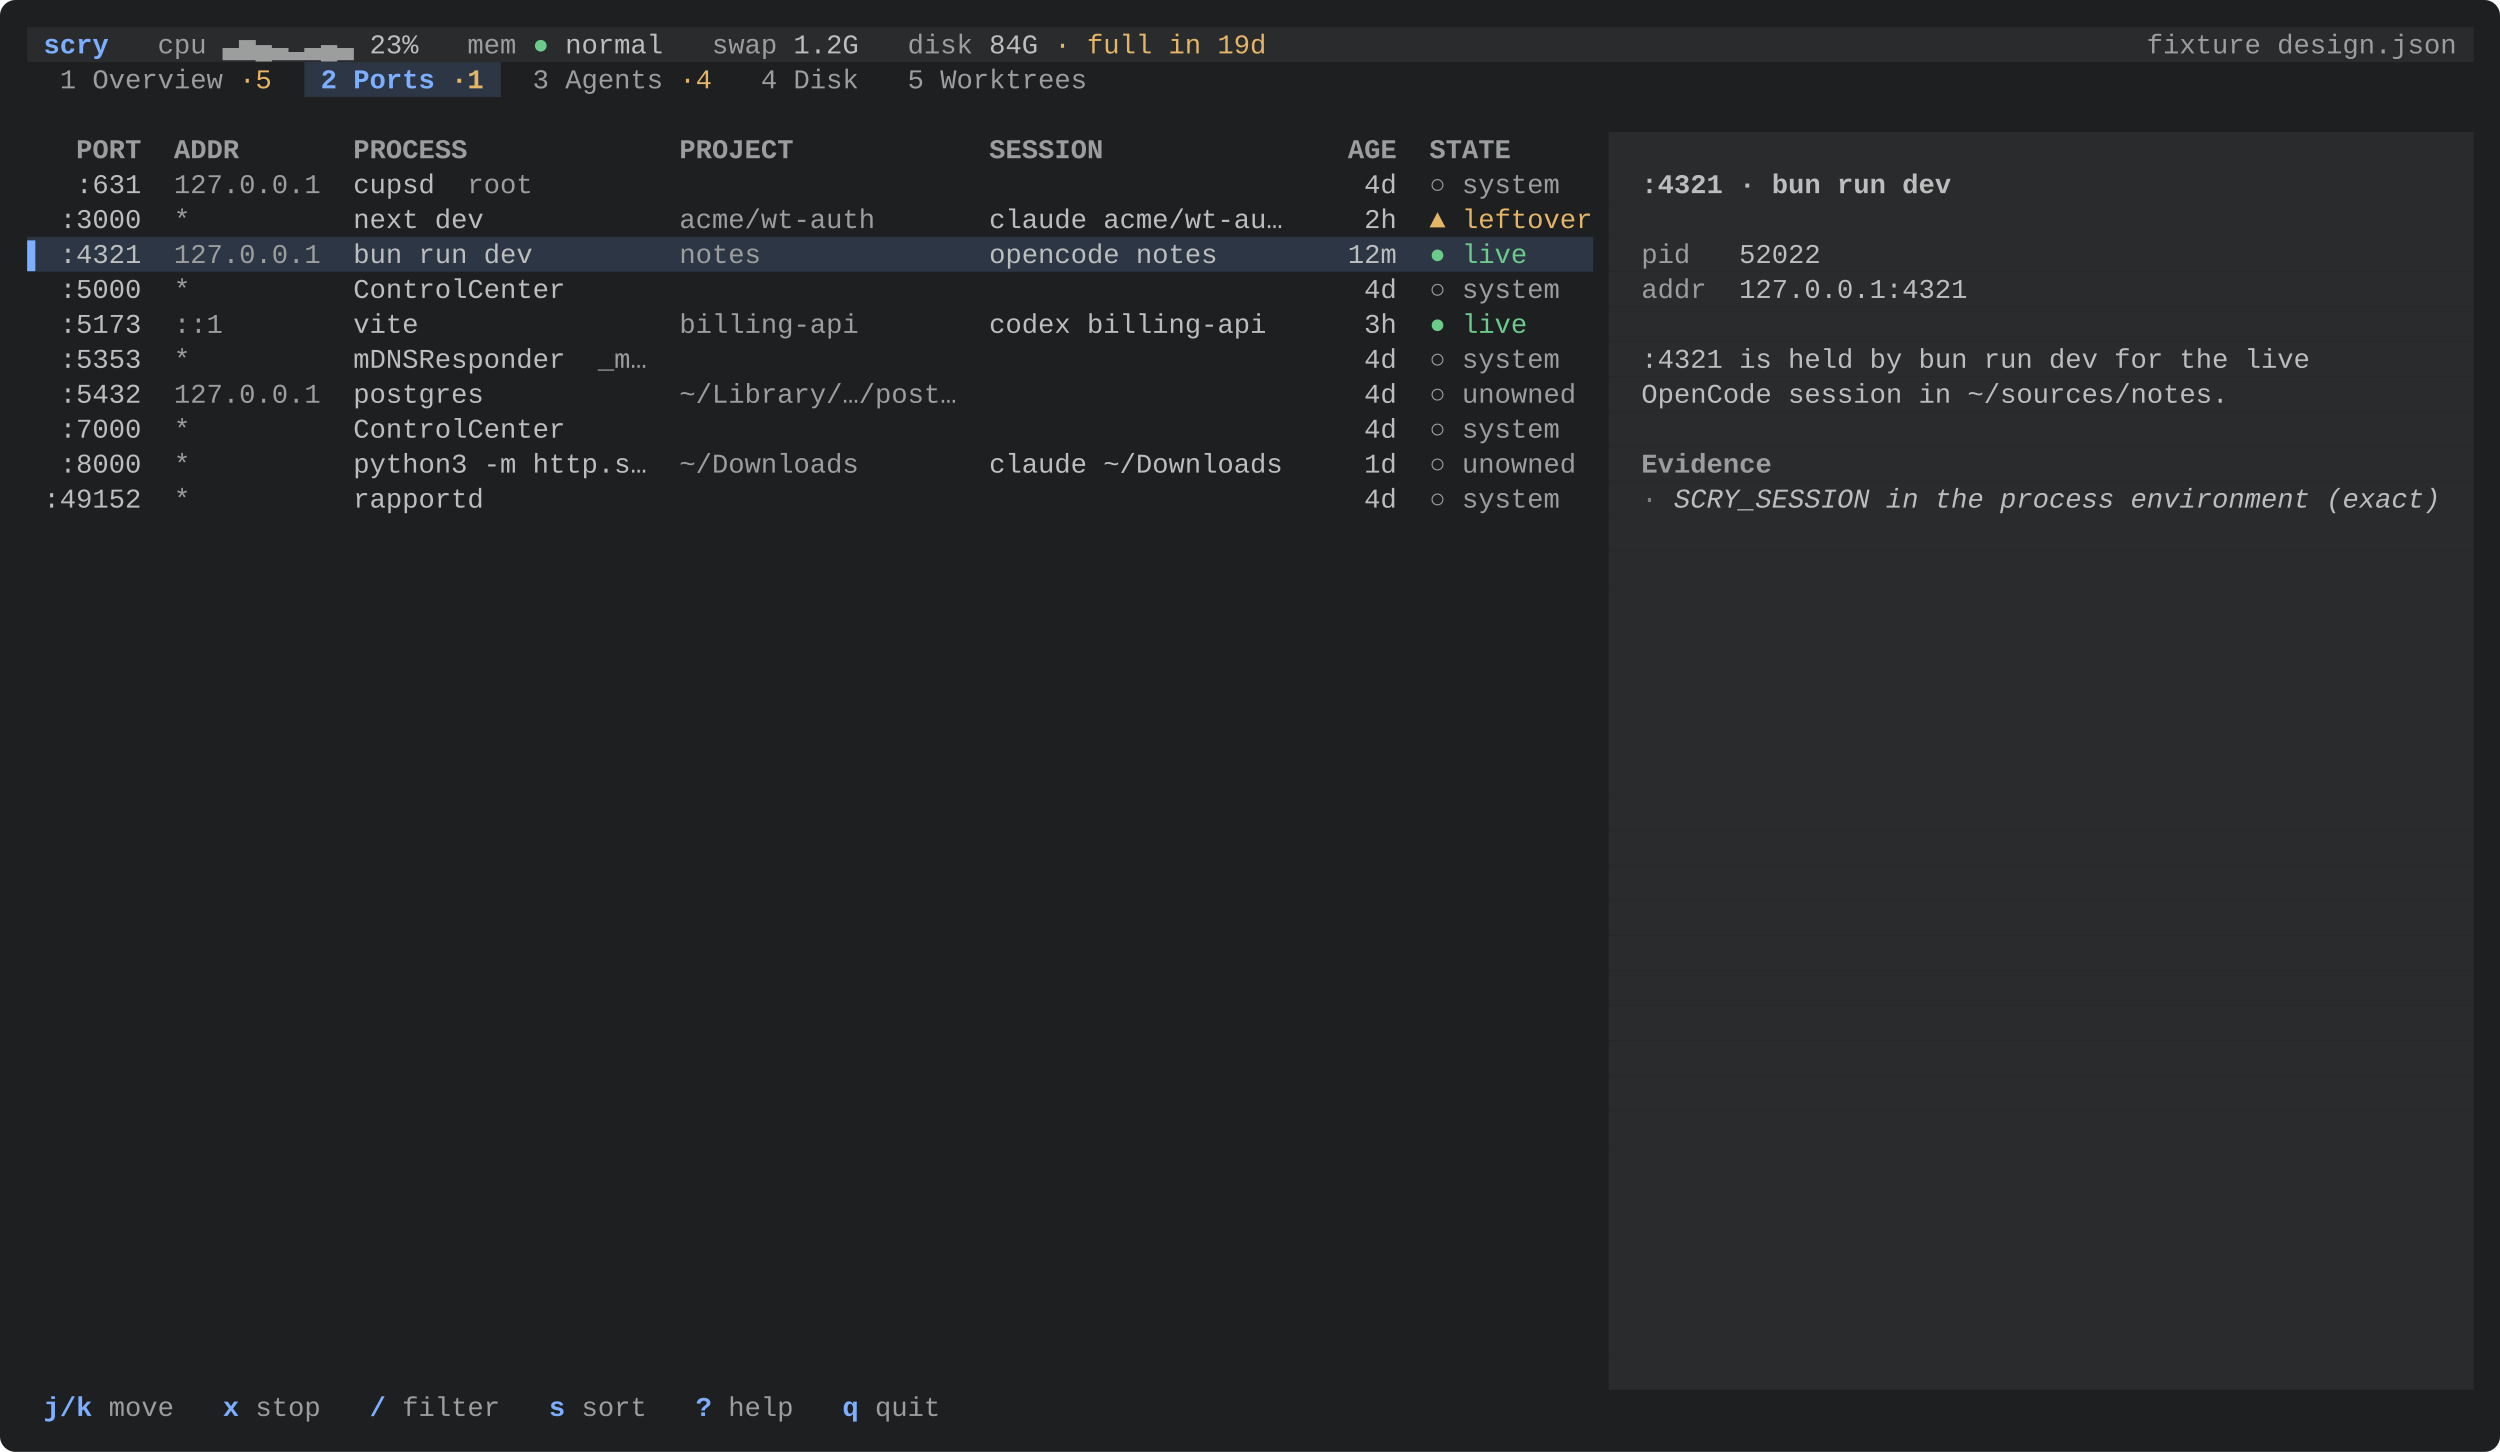
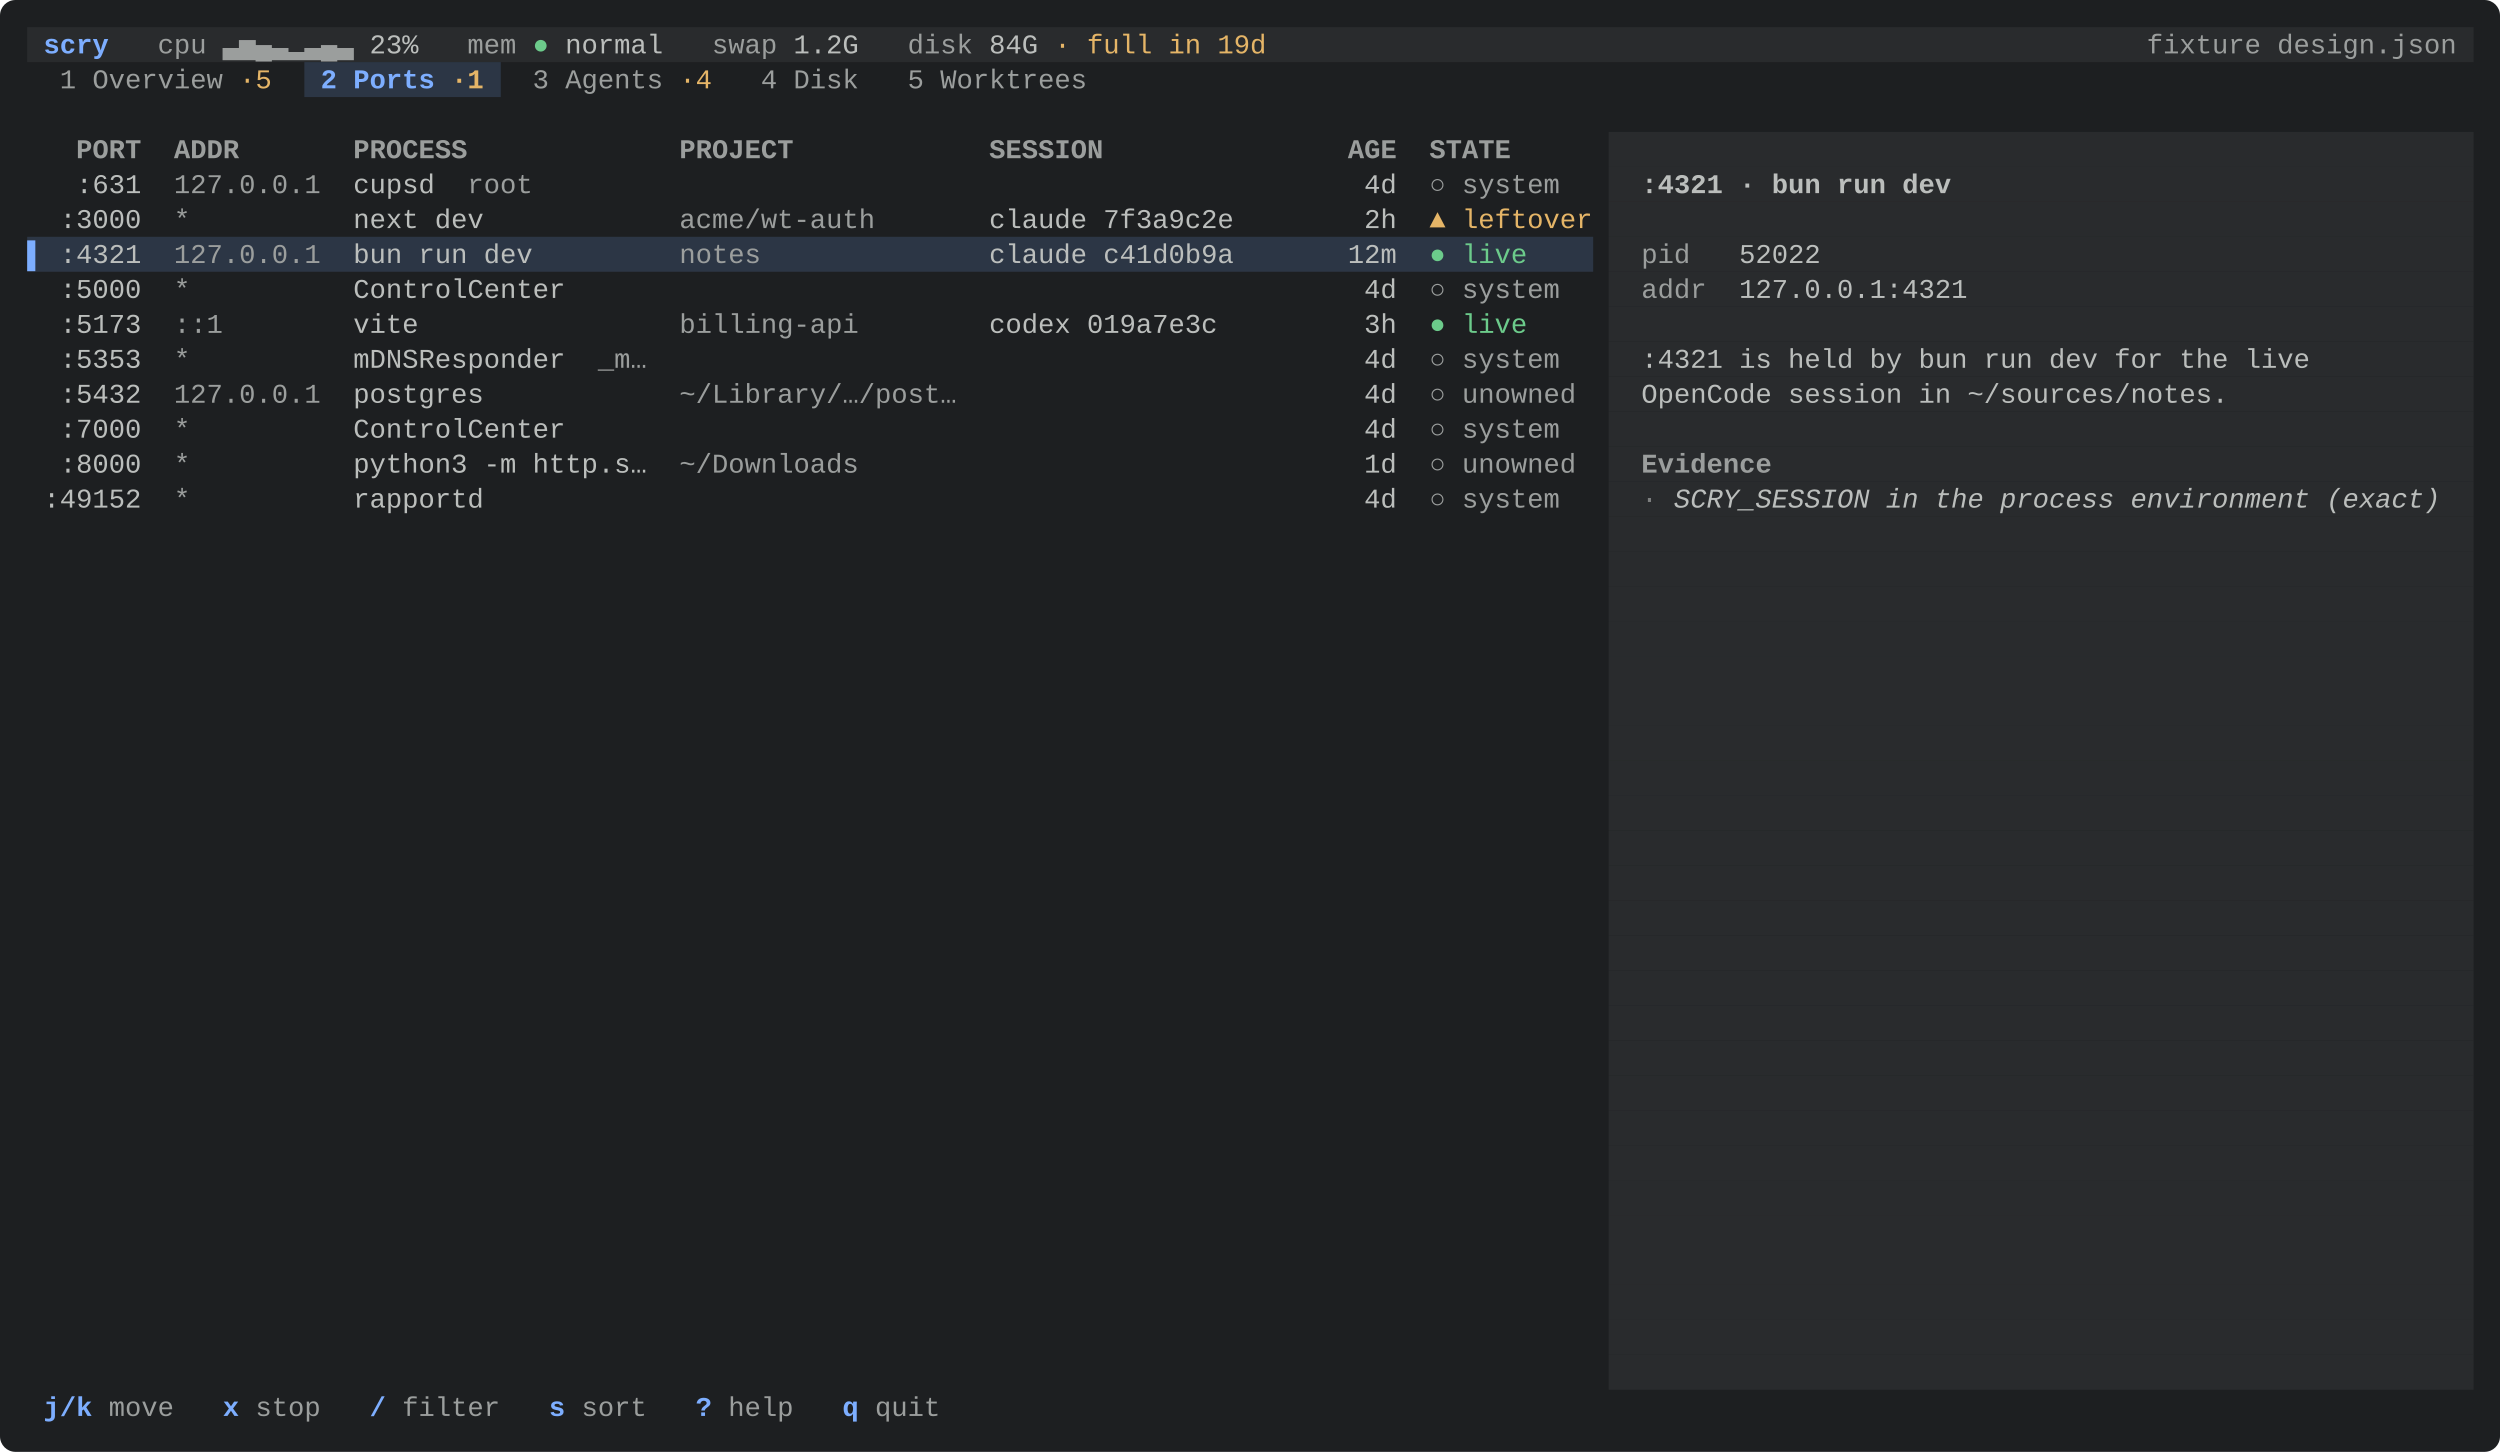
<svg xmlns="http://www.w3.org/2000/svg" width="1288" height="748" viewBox="0 0 1288 748">
  <style>text{font-family:ui-monospace,SFMono-Regular,"SF Mono",Menlo,Consolas,"Liberation Mono","DejaVu Sans Mono",monospace;font-size:14px;white-space:pre}</style>
  <rect width="1288" height="748" rx="8" fill="#1d1f21" />
  <g transform="translate(14 14)">
    <rect x="0.0" y="0" width="1260.4" height="18" fill="#292b2d" />
    <text x="8.4" y="13.5" fill="#7daeff" textLength="33.6" lengthAdjust="spacingAndGlyphs" xml:space="preserve" font-weight="700">scry</text>
    <text x="67.2" y="13.5" fill="#9b9e9d" textLength="100.8" lengthAdjust="spacingAndGlyphs" xml:space="preserve">cpu ▃▅▄▃▂▃▄▃</text>
    <text x="176.4" y="13.5" fill="#bbbebc" textLength="25.2" lengthAdjust="spacingAndGlyphs" xml:space="preserve">23%</text>
    <text x="226.8" y="13.5" fill="#9b9e9d" textLength="25.2" lengthAdjust="spacingAndGlyphs" xml:space="preserve">mem</text>
    <text x="260.4" y="13.5" fill="#6ccb8b" textLength="8.4" lengthAdjust="spacingAndGlyphs" xml:space="preserve">●</text>
    <text x="277.2" y="13.5" fill="#bbbebc" textLength="50.4" lengthAdjust="spacingAndGlyphs" xml:space="preserve">normal</text>
    <text x="352.8" y="13.5" fill="#9b9e9d" textLength="33.6" lengthAdjust="spacingAndGlyphs" xml:space="preserve">swap</text>
    <text x="394.8" y="13.5" fill="#bbbebc" textLength="33.6" lengthAdjust="spacingAndGlyphs" xml:space="preserve">1.2G</text>
    <text x="453.6" y="13.5" fill="#9b9e9d" textLength="33.6" lengthAdjust="spacingAndGlyphs" xml:space="preserve">disk</text>
    <text x="495.6" y="13.5" fill="#bbbebc" textLength="25.2" lengthAdjust="spacingAndGlyphs" xml:space="preserve">84G</text>
    <text x="529.2" y="13.5" fill="#e5b567" textLength="109.2" lengthAdjust="spacingAndGlyphs" xml:space="preserve">· full in 19d</text>
    <text x="1092.0" y="13.5" fill="#9b9e9d" textLength="159.6" lengthAdjust="spacingAndGlyphs" xml:space="preserve">fixture design.json</text>
    <rect x="142.8" y="18" width="101.2" height="18" fill="#2c3645" />
    <text x="16.8" y="31.5" fill="#9b9e9d" textLength="84.0" lengthAdjust="spacingAndGlyphs" xml:space="preserve">1 Overview</text>
    <text x="109.2" y="31.5" fill="#e5b567" textLength="16.8" lengthAdjust="spacingAndGlyphs" xml:space="preserve">·5</text>
    <text x="151.2" y="31.5" fill="#7daeff" textLength="58.8" lengthAdjust="spacingAndGlyphs" xml:space="preserve" font-weight="700">2 Ports</text>
    <text x="218.4" y="31.5" fill="#e5b567" textLength="16.8" lengthAdjust="spacingAndGlyphs" xml:space="preserve" font-weight="700">·1</text>
    <text x="260.4" y="31.5" fill="#9b9e9d" textLength="67.2" lengthAdjust="spacingAndGlyphs" xml:space="preserve">3 Agents</text>
    <text x="336.0" y="31.5" fill="#e5b567" textLength="16.8" lengthAdjust="spacingAndGlyphs" xml:space="preserve">·4</text>
    <text x="378.0" y="31.5" fill="#9b9e9d" textLength="50.4" lengthAdjust="spacingAndGlyphs" xml:space="preserve">4 Disk</text>
    <text x="453.6" y="31.5" fill="#9b9e9d" textLength="92.4" lengthAdjust="spacingAndGlyphs" xml:space="preserve">5 Worktrees</text>
    <rect x="814.8" y="54" width="445.6" height="18" fill="#292b2d" />
    <text x="25.2" y="67.5" fill="#9b9e9d" textLength="33.6" lengthAdjust="spacingAndGlyphs" xml:space="preserve" font-weight="700">PORT</text>
    <text x="75.6" y="67.5" fill="#9b9e9d" textLength="33.6" lengthAdjust="spacingAndGlyphs" xml:space="preserve" font-weight="700">ADDR</text>
    <text x="168.0" y="67.5" fill="#9b9e9d" textLength="58.8" lengthAdjust="spacingAndGlyphs" xml:space="preserve" font-weight="700">PROCESS</text>
    <text x="336.0" y="67.5" fill="#9b9e9d" textLength="58.8" lengthAdjust="spacingAndGlyphs" xml:space="preserve" font-weight="700">PROJECT</text>
    <text x="495.6" y="67.5" fill="#9b9e9d" textLength="58.8" lengthAdjust="spacingAndGlyphs" xml:space="preserve" font-weight="700">SESSION</text>
    <text x="680.4" y="67.5" fill="#9b9e9d" textLength="25.2" lengthAdjust="spacingAndGlyphs" xml:space="preserve" font-weight="700">AGE</text>
    <text x="722.4" y="67.5" fill="#9b9e9d" textLength="42.0" lengthAdjust="spacingAndGlyphs" xml:space="preserve" font-weight="700">STATE</text>
    <rect x="814.8" y="72" width="445.6" height="18" fill="#292b2d" />
    <text x="25.2" y="85.5" fill="#bbbebc" textLength="33.6" lengthAdjust="spacingAndGlyphs" xml:space="preserve">:631</text>
    <text x="75.6" y="85.5" fill="#9b9e9d" textLength="75.6" lengthAdjust="spacingAndGlyphs" xml:space="preserve">127.0.0.1</text>
    <text x="168.0" y="85.5" fill="#bbbebc" textLength="42.0" lengthAdjust="spacingAndGlyphs" xml:space="preserve">cupsd</text>
    <text x="226.8" y="85.5" fill="#9b9e9d" textLength="33.6" lengthAdjust="spacingAndGlyphs" xml:space="preserve">root</text>
    <text x="688.8" y="85.5" fill="#bbbebc" textLength="16.8" lengthAdjust="spacingAndGlyphs" xml:space="preserve">4d</text>
    <text x="722.4" y="85.5" fill="#9b9e9d" textLength="67.2" lengthAdjust="spacingAndGlyphs" xml:space="preserve">○ system</text>
    <text x="831.6" y="85.5" fill="#bbbebc" textLength="159.6" lengthAdjust="spacingAndGlyphs" xml:space="preserve" font-weight="700">:4321 · bun run dev</text>
    <rect x="814.8" y="90" width="445.6" height="18" fill="#292b2d" />
    <text x="16.8" y="103.5" fill="#bbbebc" textLength="42.0" lengthAdjust="spacingAndGlyphs" xml:space="preserve">:3000</text>
    <text x="75.6" y="103.5" fill="#9b9e9d" textLength="8.4" lengthAdjust="spacingAndGlyphs" xml:space="preserve">*</text>
    <text x="168.0" y="103.5" fill="#bbbebc" textLength="67.2" lengthAdjust="spacingAndGlyphs" xml:space="preserve">next dev</text>
    <text x="336.0" y="103.5" fill="#9b9e9d" textLength="100.8" lengthAdjust="spacingAndGlyphs" xml:space="preserve">acme/wt-auth</text>
-     <text x="495.6" y="103.5" fill="#bbbebc" textLength="151.2" lengthAdjust="spacingAndGlyphs" xml:space="preserve">claude acme/wt-au…</text>
+     <text x="495.6" y="103.5" fill="#bbbebc" textLength="126.0" lengthAdjust="spacingAndGlyphs" xml:space="preserve">claude 7f3a9c2e</text>
    <text x="688.8" y="103.5" fill="#bbbebc" textLength="16.8" lengthAdjust="spacingAndGlyphs" xml:space="preserve">2h</text>
    <text x="722.4" y="103.5" fill="#e5b567" textLength="84.0" lengthAdjust="spacingAndGlyphs" xml:space="preserve">▲ leftover</text>
    <rect x="0.0" y="108" width="806.8" height="18" fill="#2c3645" />
    <rect x="814.8" y="108" width="445.6" height="18" fill="#292b2d" />
    <text x="0.0" y="121.5" fill="#7daeff" textLength="8.4" lengthAdjust="spacingAndGlyphs" xml:space="preserve">▌</text>
    <text x="16.8" y="121.5" fill="#bbbebc" textLength="42.0" lengthAdjust="spacingAndGlyphs" xml:space="preserve">:4321</text>
    <text x="75.6" y="121.5" fill="#9b9e9d" textLength="75.6" lengthAdjust="spacingAndGlyphs" xml:space="preserve">127.0.0.1</text>
    <text x="168.0" y="121.5" fill="#bbbebc" textLength="92.4" lengthAdjust="spacingAndGlyphs" xml:space="preserve">bun run dev</text>
    <text x="336.0" y="121.5" fill="#9b9e9d" textLength="42.0" lengthAdjust="spacingAndGlyphs" xml:space="preserve">notes</text>
-     <text x="495.6" y="121.5" fill="#bbbebc" textLength="117.6" lengthAdjust="spacingAndGlyphs" xml:space="preserve">opencode notes</text>
+     <text x="495.6" y="121.5" fill="#bbbebc" textLength="126.0" lengthAdjust="spacingAndGlyphs" xml:space="preserve">claude c41d0b9a</text>
    <text x="680.4" y="121.5" fill="#bbbebc" textLength="25.2" lengthAdjust="spacingAndGlyphs" xml:space="preserve">12m</text>
    <text x="722.4" y="121.5" fill="#6ccb8b" textLength="50.4" lengthAdjust="spacingAndGlyphs" xml:space="preserve">● live</text>
    <text x="831.6" y="121.5" fill="#9b9e9d" textLength="25.2" lengthAdjust="spacingAndGlyphs" xml:space="preserve">pid</text>
    <text x="882.0" y="121.5" fill="#bbbebc" textLength="42.0" lengthAdjust="spacingAndGlyphs" xml:space="preserve">52022</text>
    <rect x="814.8" y="126" width="445.6" height="18" fill="#292b2d" />
    <text x="16.8" y="139.5" fill="#bbbebc" textLength="42.0" lengthAdjust="spacingAndGlyphs" xml:space="preserve">:5000</text>
    <text x="75.6" y="139.5" fill="#9b9e9d" textLength="8.4" lengthAdjust="spacingAndGlyphs" xml:space="preserve">*</text>
    <text x="168.0" y="139.5" fill="#bbbebc" textLength="109.2" lengthAdjust="spacingAndGlyphs" xml:space="preserve">ControlCenter</text>
    <text x="688.8" y="139.5" fill="#bbbebc" textLength="16.8" lengthAdjust="spacingAndGlyphs" xml:space="preserve">4d</text>
    <text x="722.4" y="139.5" fill="#9b9e9d" textLength="67.2" lengthAdjust="spacingAndGlyphs" xml:space="preserve">○ system</text>
    <text x="831.6" y="139.5" fill="#9b9e9d" textLength="33.6" lengthAdjust="spacingAndGlyphs" xml:space="preserve">addr</text>
    <text x="882.0" y="139.5" fill="#bbbebc" textLength="117.6" lengthAdjust="spacingAndGlyphs" xml:space="preserve">127.0.0.1:4321</text>
    <rect x="814.8" y="144" width="445.6" height="18" fill="#292b2d" />
    <text x="16.8" y="157.5" fill="#bbbebc" textLength="42.0" lengthAdjust="spacingAndGlyphs" xml:space="preserve">:5173</text>
    <text x="75.6" y="157.5" fill="#9b9e9d" textLength="25.2" lengthAdjust="spacingAndGlyphs" xml:space="preserve">::1</text>
    <text x="168.0" y="157.5" fill="#bbbebc" textLength="33.6" lengthAdjust="spacingAndGlyphs" xml:space="preserve">vite</text>
    <text x="336.0" y="157.5" fill="#9b9e9d" textLength="92.4" lengthAdjust="spacingAndGlyphs" xml:space="preserve">billing-api</text>
-     <text x="495.6" y="157.5" fill="#bbbebc" textLength="142.8" lengthAdjust="spacingAndGlyphs" xml:space="preserve">codex billing-api</text>
+     <text x="495.6" y="157.5" fill="#bbbebc" textLength="117.6" lengthAdjust="spacingAndGlyphs" xml:space="preserve">codex 019a7e3c</text>
    <text x="688.8" y="157.5" fill="#bbbebc" textLength="16.8" lengthAdjust="spacingAndGlyphs" xml:space="preserve">3h</text>
    <text x="722.4" y="157.5" fill="#6ccb8b" textLength="50.4" lengthAdjust="spacingAndGlyphs" xml:space="preserve">● live</text>
    <rect x="814.8" y="162" width="445.6" height="18" fill="#292b2d" />
    <text x="16.8" y="175.5" fill="#bbbebc" textLength="42.0" lengthAdjust="spacingAndGlyphs" xml:space="preserve">:5353</text>
    <text x="75.6" y="175.5" fill="#9b9e9d" textLength="8.4" lengthAdjust="spacingAndGlyphs" xml:space="preserve">*</text>
    <text x="168.0" y="175.5" fill="#bbbebc" textLength="109.2" lengthAdjust="spacingAndGlyphs" xml:space="preserve">mDNSResponder</text>
    <text x="294.0" y="175.5" fill="#9b9e9d" textLength="25.2" lengthAdjust="spacingAndGlyphs" xml:space="preserve">_m…</text>
    <text x="688.8" y="175.5" fill="#bbbebc" textLength="16.8" lengthAdjust="spacingAndGlyphs" xml:space="preserve">4d</text>
    <text x="722.4" y="175.5" fill="#9b9e9d" textLength="67.2" lengthAdjust="spacingAndGlyphs" xml:space="preserve">○ system</text>
    <text x="831.6" y="175.5" fill="#bbbebc" textLength="344.4" lengthAdjust="spacingAndGlyphs" xml:space="preserve">:4321 is held by bun run dev for the live</text>
    <rect x="814.8" y="180" width="445.6" height="18" fill="#292b2d" />
    <text x="16.8" y="193.5" fill="#bbbebc" textLength="42.0" lengthAdjust="spacingAndGlyphs" xml:space="preserve">:5432</text>
    <text x="75.6" y="193.5" fill="#9b9e9d" textLength="75.6" lengthAdjust="spacingAndGlyphs" xml:space="preserve">127.0.0.1</text>
    <text x="168.0" y="193.5" fill="#bbbebc" textLength="67.2" lengthAdjust="spacingAndGlyphs" xml:space="preserve">postgres</text>
    <text x="336.0" y="193.5" fill="#9b9e9d" textLength="142.8" lengthAdjust="spacingAndGlyphs" xml:space="preserve">~/Library/…/post…</text>
    <text x="688.8" y="193.5" fill="#bbbebc" textLength="16.8" lengthAdjust="spacingAndGlyphs" xml:space="preserve">4d</text>
    <text x="722.4" y="193.5" fill="#9b9e9d" textLength="75.6" lengthAdjust="spacingAndGlyphs" xml:space="preserve">○ unowned</text>
    <text x="831.6" y="193.5" fill="#bbbebc" textLength="302.4" lengthAdjust="spacingAndGlyphs" xml:space="preserve">OpenCode session in ~/sources/notes.</text>
    <rect x="814.8" y="198" width="445.6" height="18" fill="#292b2d" />
    <text x="16.8" y="211.5" fill="#bbbebc" textLength="42.0" lengthAdjust="spacingAndGlyphs" xml:space="preserve">:7000</text>
    <text x="75.6" y="211.5" fill="#9b9e9d" textLength="8.4" lengthAdjust="spacingAndGlyphs" xml:space="preserve">*</text>
    <text x="168.0" y="211.5" fill="#bbbebc" textLength="109.2" lengthAdjust="spacingAndGlyphs" xml:space="preserve">ControlCenter</text>
    <text x="688.8" y="211.5" fill="#bbbebc" textLength="16.8" lengthAdjust="spacingAndGlyphs" xml:space="preserve">4d</text>
    <text x="722.4" y="211.5" fill="#9b9e9d" textLength="67.2" lengthAdjust="spacingAndGlyphs" xml:space="preserve">○ system</text>
    <rect x="814.8" y="216" width="445.6" height="18" fill="#292b2d" />
    <text x="16.8" y="229.5" fill="#bbbebc" textLength="42.0" lengthAdjust="spacingAndGlyphs" xml:space="preserve">:8000</text>
    <text x="75.6" y="229.5" fill="#9b9e9d" textLength="8.4" lengthAdjust="spacingAndGlyphs" xml:space="preserve">*</text>
    <text x="168.0" y="229.5" fill="#bbbebc" textLength="151.2" lengthAdjust="spacingAndGlyphs" xml:space="preserve">python3 -m http.s…</text>
    <text x="336.0" y="229.5" fill="#9b9e9d" textLength="92.4" lengthAdjust="spacingAndGlyphs" xml:space="preserve">~/Downloads</text>
-     <text x="495.6" y="229.5" fill="#bbbebc" textLength="151.2" lengthAdjust="spacingAndGlyphs" xml:space="preserve">claude ~/Downloads</text>
    <text x="688.8" y="229.5" fill="#bbbebc" textLength="16.8" lengthAdjust="spacingAndGlyphs" xml:space="preserve">1d</text>
    <text x="722.4" y="229.5" fill="#9b9e9d" textLength="75.6" lengthAdjust="spacingAndGlyphs" xml:space="preserve">○ unowned</text>
    <text x="831.6" y="229.5" fill="#9b9e9d" textLength="67.2" lengthAdjust="spacingAndGlyphs" xml:space="preserve" font-weight="700">Evidence</text>
    <rect x="814.8" y="234" width="445.6" height="18" fill="#292b2d" />
    <text x="8.4" y="247.5" fill="#bbbebc" textLength="50.4" lengthAdjust="spacingAndGlyphs" xml:space="preserve">:49152</text>
    <text x="75.6" y="247.5" fill="#9b9e9d" textLength="8.4" lengthAdjust="spacingAndGlyphs" xml:space="preserve">*</text>
    <text x="168.0" y="247.5" fill="#bbbebc" textLength="67.2" lengthAdjust="spacingAndGlyphs" xml:space="preserve">rapportd</text>
    <text x="688.8" y="247.5" fill="#bbbebc" textLength="16.8" lengthAdjust="spacingAndGlyphs" xml:space="preserve">4d</text>
    <text x="722.4" y="247.5" fill="#9b9e9d" textLength="67.2" lengthAdjust="spacingAndGlyphs" xml:space="preserve">○ system</text>
    <text x="831.6" y="247.5" fill="#7d7f7f" textLength="8.4" lengthAdjust="spacingAndGlyphs" xml:space="preserve">·</text>
    <text x="848.4" y="247.5" fill="#bbbebc" textLength="394.8" lengthAdjust="spacingAndGlyphs" xml:space="preserve" font-style="italic">SCRY_SESSION in the process environment (exact)</text>
    <rect x="814.8" y="252" width="445.6" height="18" fill="#292b2d" />
    <rect x="814.8" y="270" width="445.6" height="18" fill="#292b2d" />
    <rect x="814.8" y="288" width="445.6" height="18" fill="#292b2d" />
    <rect x="814.8" y="306" width="445.6" height="18" fill="#292b2d" />
    <rect x="814.8" y="324" width="445.6" height="18" fill="#292b2d" />
    <rect x="814.8" y="342" width="445.6" height="18" fill="#292b2d" />
    <rect x="814.8" y="360" width="445.6" height="18" fill="#292b2d" />
    <rect x="814.8" y="378" width="445.6" height="18" fill="#292b2d" />
    <rect x="814.8" y="396" width="445.6" height="18" fill="#292b2d" />
    <rect x="814.8" y="414" width="445.6" height="18" fill="#292b2d" />
    <rect x="814.8" y="432" width="445.6" height="18" fill="#292b2d" />
    <rect x="814.8" y="450" width="445.6" height="18" fill="#292b2d" />
    <rect x="814.8" y="468" width="445.6" height="18" fill="#292b2d" />
    <rect x="814.8" y="486" width="445.6" height="18" fill="#292b2d" />
    <rect x="814.8" y="504" width="445.6" height="18" fill="#292b2d" />
    <rect x="814.8" y="522" width="445.6" height="18" fill="#292b2d" />
    <rect x="814.8" y="540" width="445.6" height="18" fill="#292b2d" />
    <rect x="814.8" y="558" width="445.6" height="18" fill="#292b2d" />
    <rect x="814.8" y="576" width="445.6" height="18" fill="#292b2d" />
    <rect x="814.8" y="594" width="445.6" height="18" fill="#292b2d" />
    <rect x="814.8" y="612" width="445.6" height="18" fill="#292b2d" />
    <rect x="814.8" y="630" width="445.6" height="18" fill="#292b2d" />
    <rect x="814.8" y="648" width="445.6" height="18" fill="#292b2d" />
    <rect x="814.8" y="666" width="445.6" height="18" fill="#292b2d" />
    <rect x="814.8" y="684" width="445.6" height="18" fill="#292b2d" />
    <text x="8.4" y="715.5" fill="#7daeff" textLength="25.2" lengthAdjust="spacingAndGlyphs" xml:space="preserve" font-weight="700">j/k</text>
    <text x="42.0" y="715.5" fill="#9b9e9d" textLength="33.6" lengthAdjust="spacingAndGlyphs" xml:space="preserve">move</text>
    <text x="100.8" y="715.5" fill="#7daeff" textLength="8.4" lengthAdjust="spacingAndGlyphs" xml:space="preserve" font-weight="700">x</text>
    <text x="117.6" y="715.5" fill="#9b9e9d" textLength="33.6" lengthAdjust="spacingAndGlyphs" xml:space="preserve">stop</text>
    <text x="176.4" y="715.5" fill="#7daeff" textLength="8.4" lengthAdjust="spacingAndGlyphs" xml:space="preserve" font-weight="700">/</text>
    <text x="193.2" y="715.5" fill="#9b9e9d" textLength="50.4" lengthAdjust="spacingAndGlyphs" xml:space="preserve">filter</text>
    <text x="268.8" y="715.5" fill="#7daeff" textLength="8.4" lengthAdjust="spacingAndGlyphs" xml:space="preserve" font-weight="700">s</text>
    <text x="285.6" y="715.5" fill="#9b9e9d" textLength="33.6" lengthAdjust="spacingAndGlyphs" xml:space="preserve">sort</text>
    <text x="344.4" y="715.5" fill="#7daeff" textLength="8.4" lengthAdjust="spacingAndGlyphs" xml:space="preserve" font-weight="700">?</text>
    <text x="361.2" y="715.5" fill="#9b9e9d" textLength="33.6" lengthAdjust="spacingAndGlyphs" xml:space="preserve">help</text>
    <text x="420.0" y="715.5" fill="#7daeff" textLength="8.4" lengthAdjust="spacingAndGlyphs" xml:space="preserve" font-weight="700">q</text>
    <text x="436.8" y="715.5" fill="#9b9e9d" textLength="33.6" lengthAdjust="spacingAndGlyphs" xml:space="preserve">quit</text>
  </g>
</svg>
